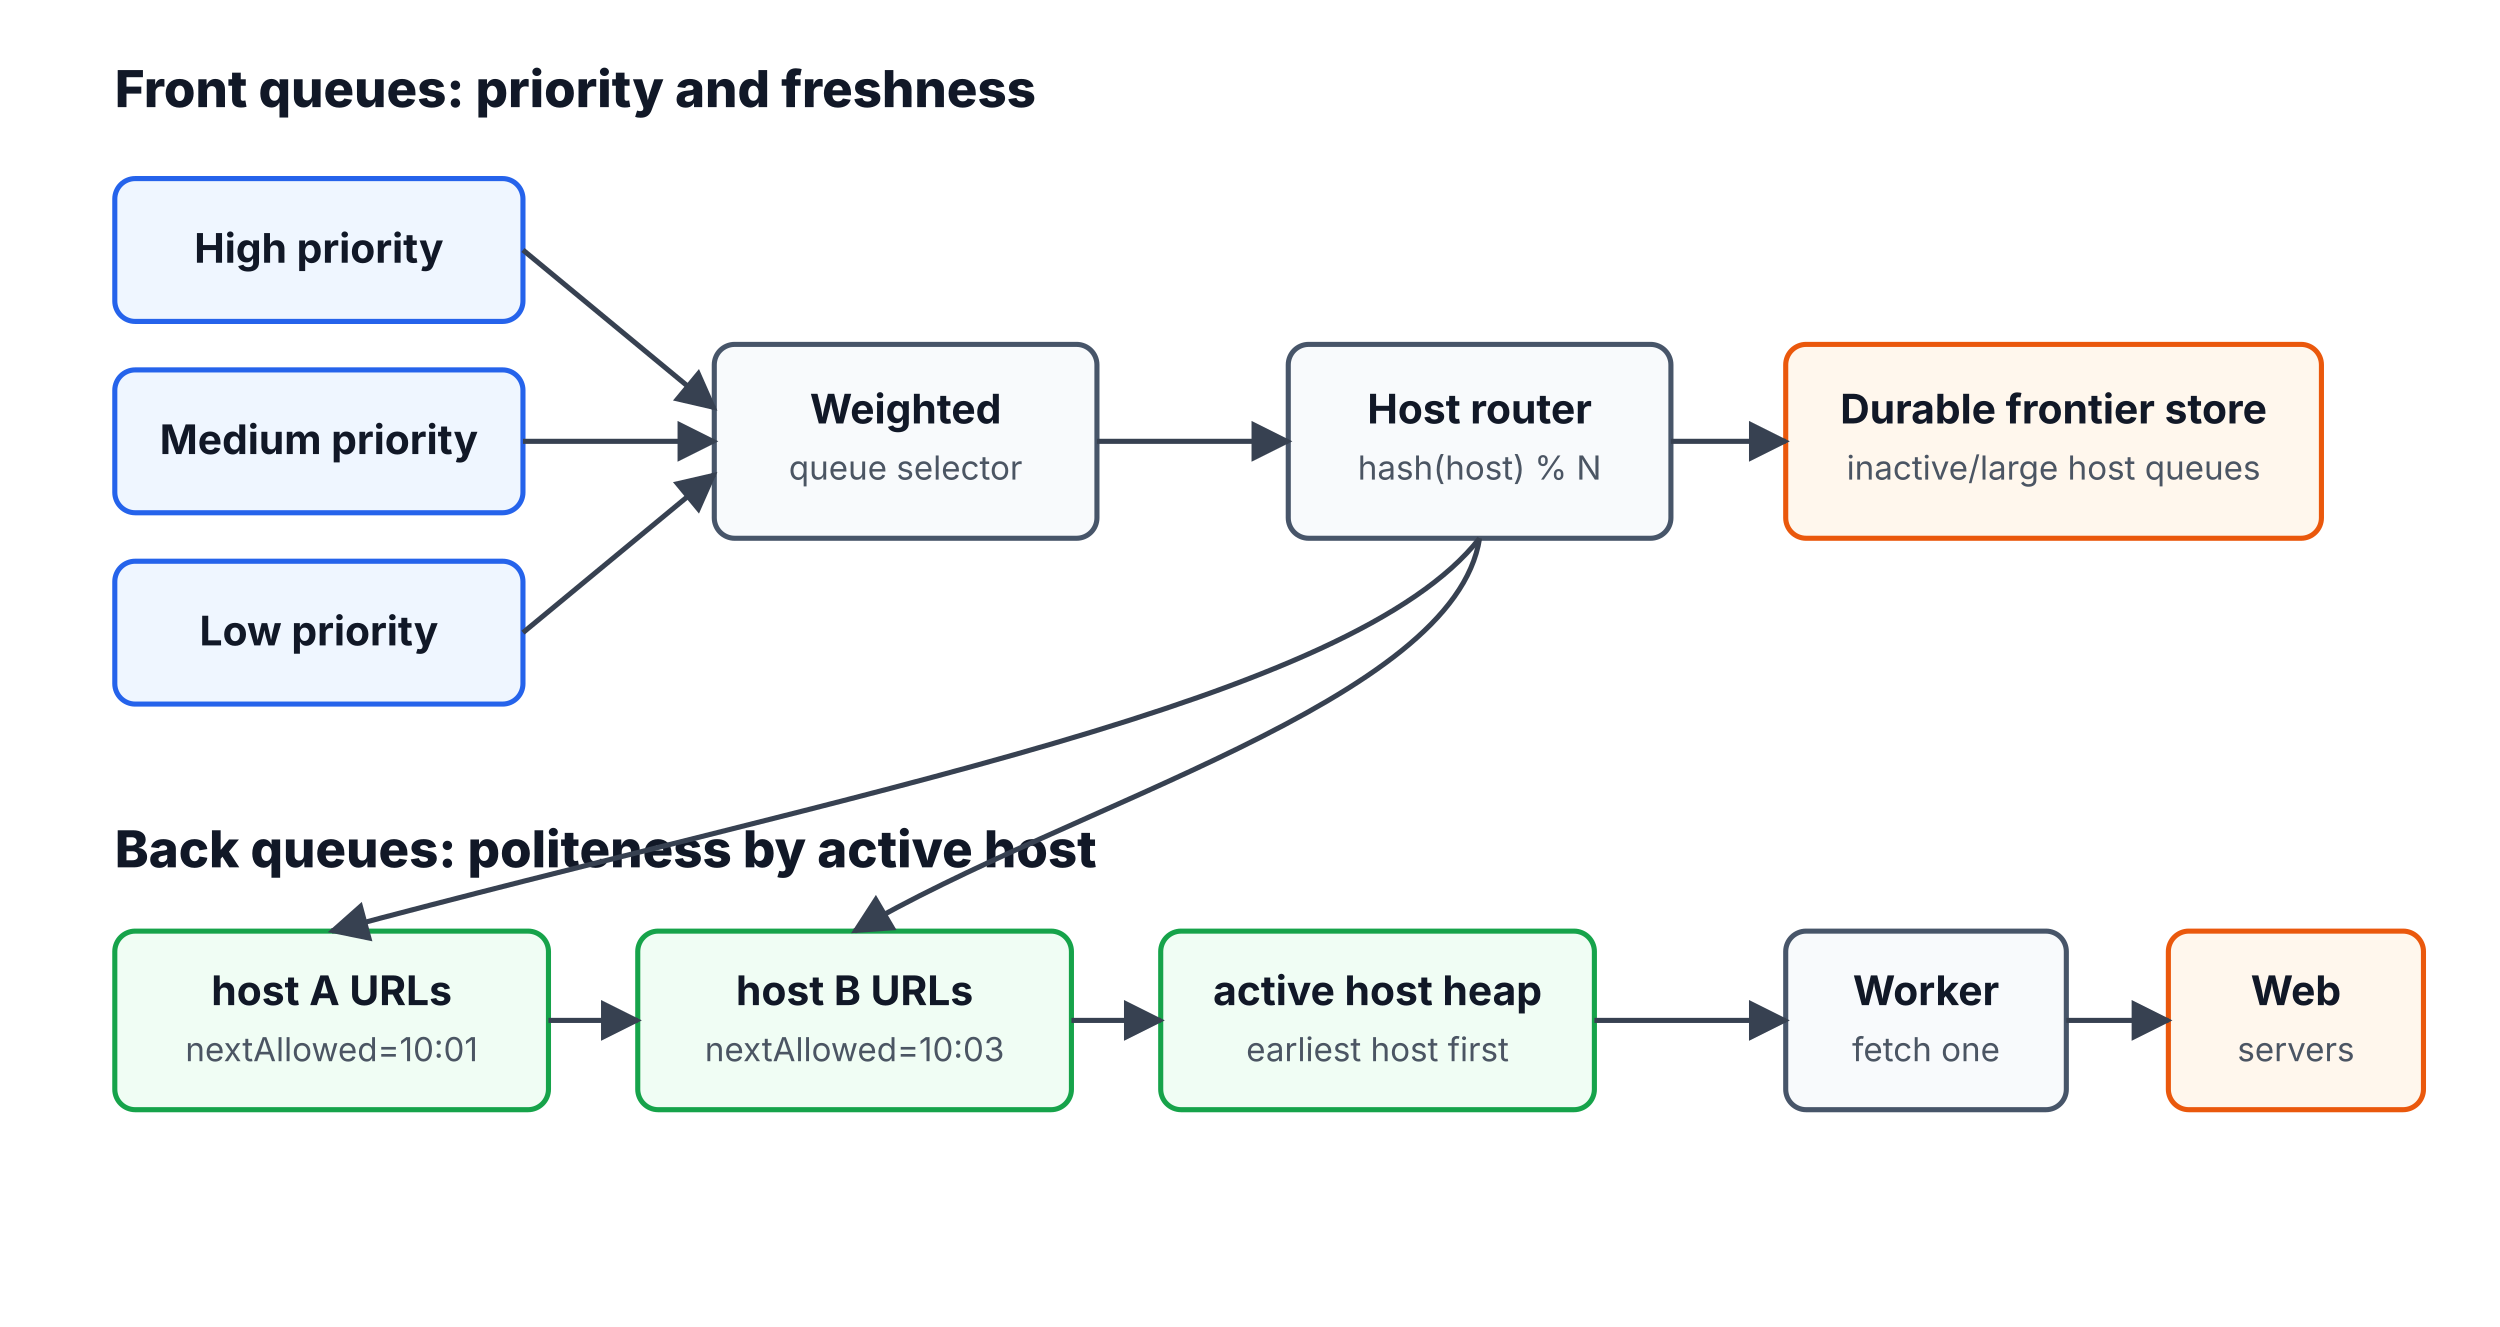
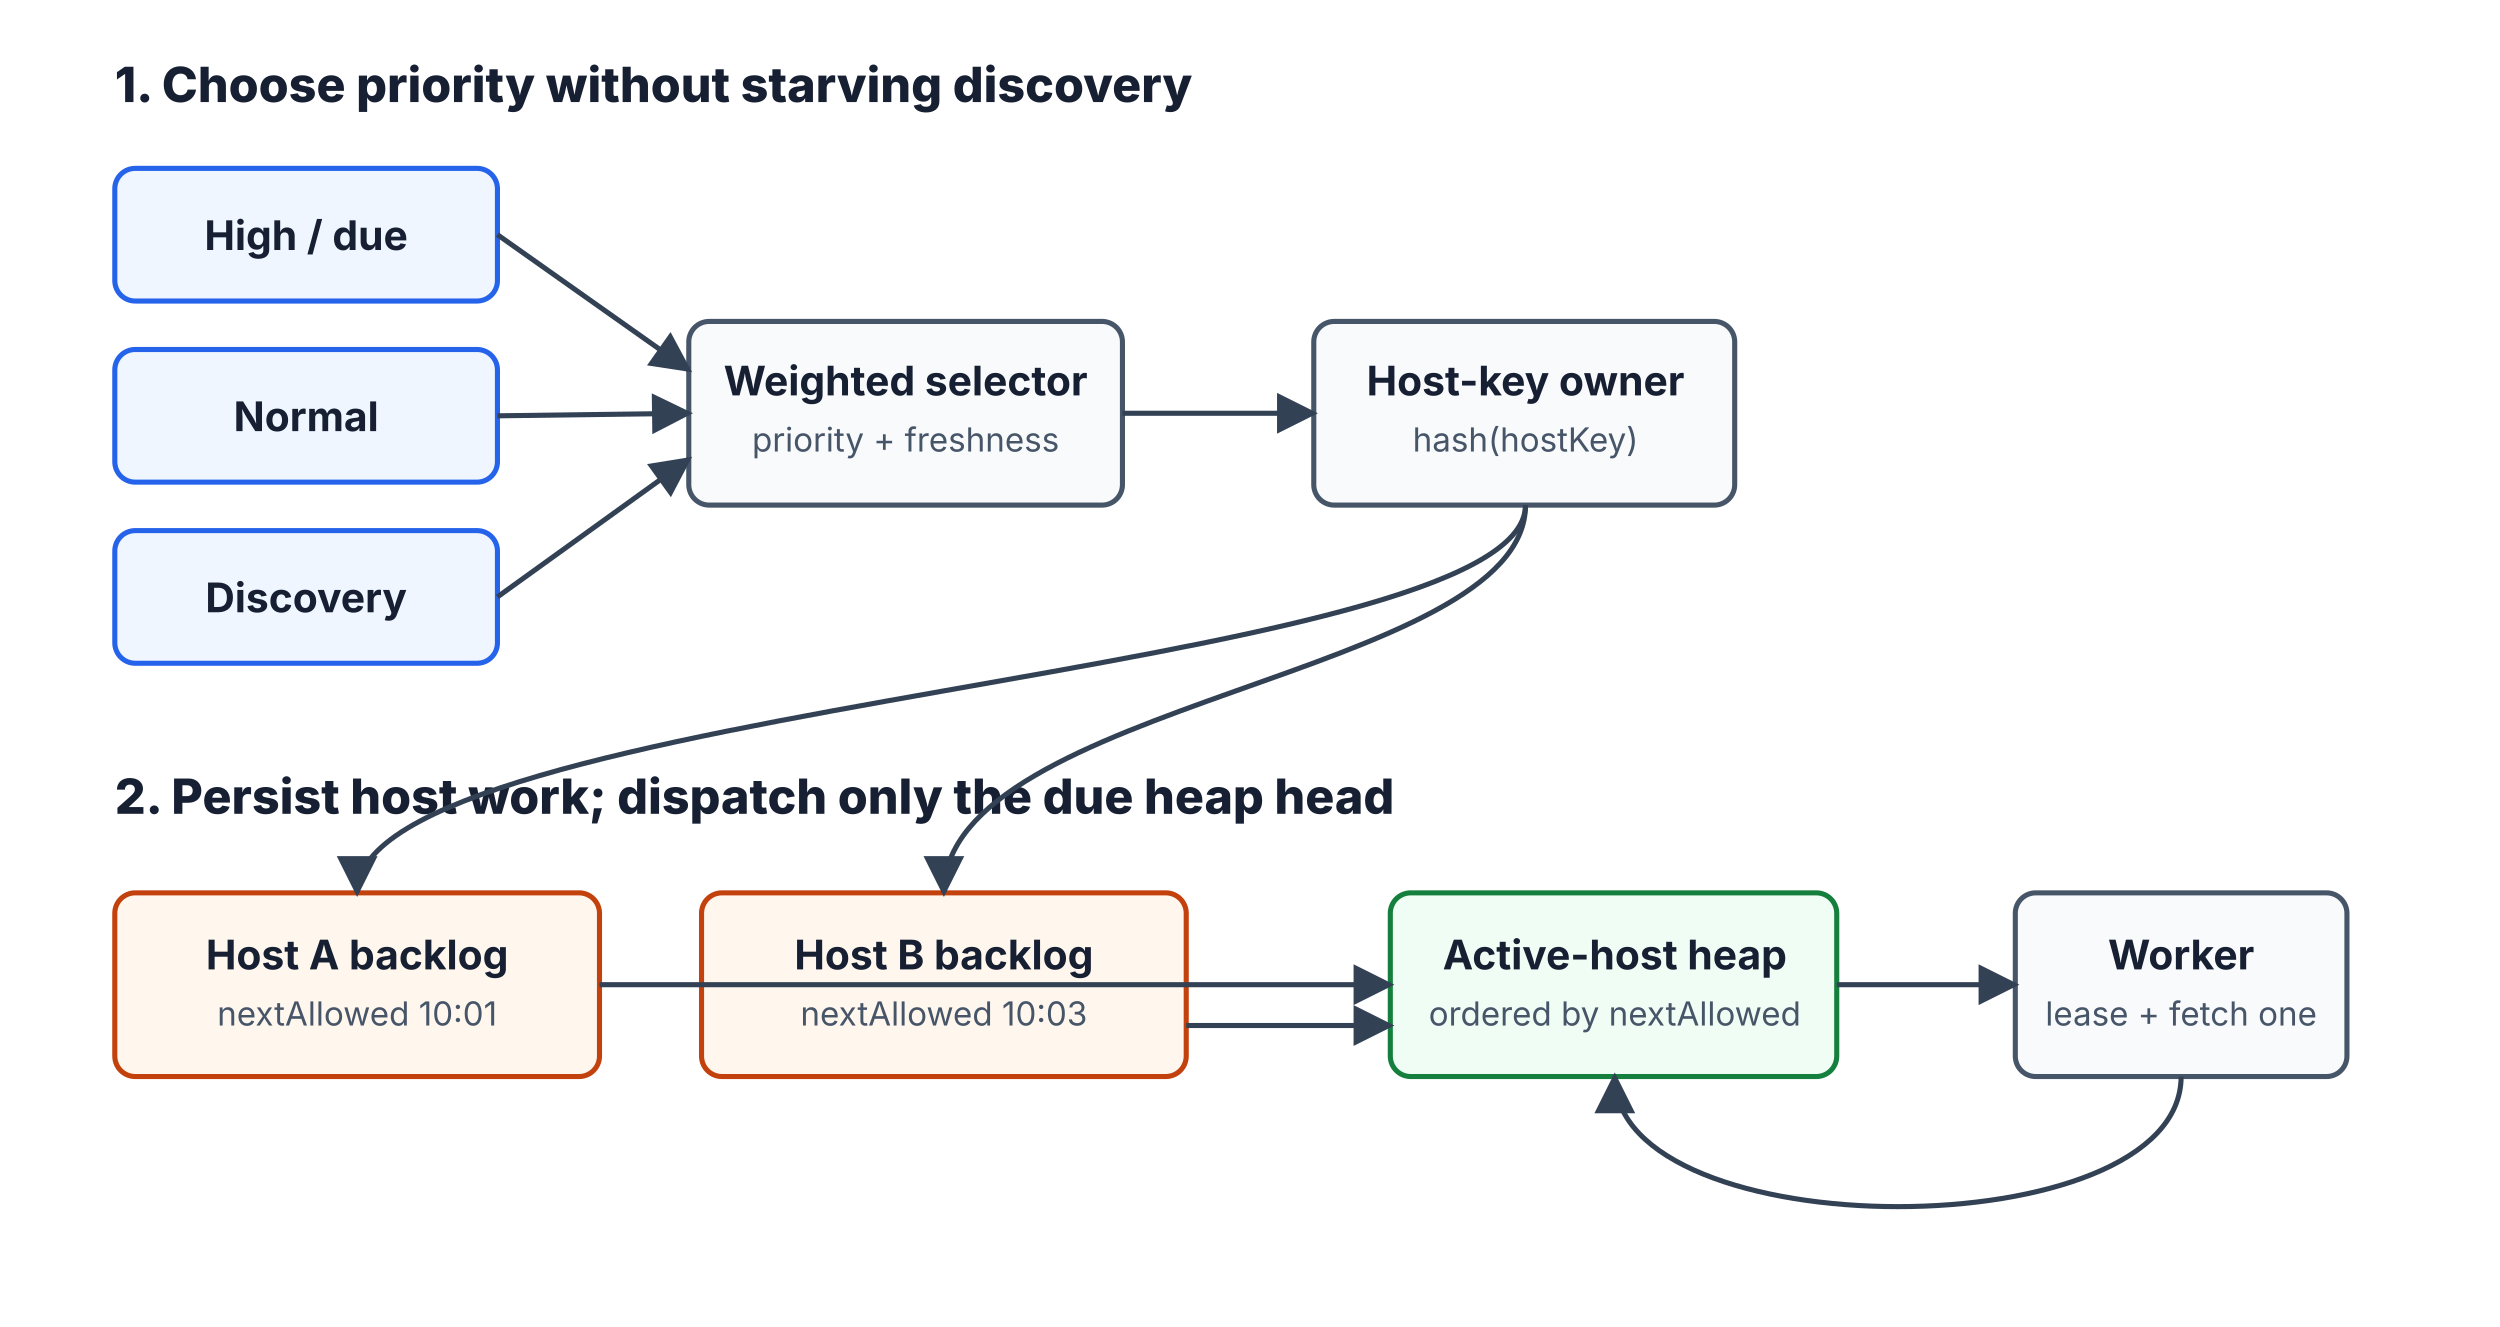
<svg xmlns="http://www.w3.org/2000/svg" width="980" height="520" viewBox="0 0 980 520" role="img" aria-labelledby="title desc">
  <defs>
    <marker id="arrow" viewBox="0 0 10 10" refX="9" refY="5" markerWidth="8" markerHeight="8" orient="auto-start-reverse">
-       <path d="M 0 0 L 10 5 L 0 10 z" fill="#374151" />
+       <path d="M0 0 L10 5 L0 10z" fill="#334155" />
    </marker>
-     <style>
-       text { font-family: Inter, Arial, sans-serif; fill: #111827; }
-       .front { fill: #eff6ff; stroke: #2563eb; stroke-width: 2; rx: 8; }
-       .host { fill: #f0fdf4; stroke: #16a34a; stroke-width: 2; rx: 8; }
-       .store { fill: #fff7ed; stroke: #ea580c; stroke-width: 2; rx: 8; }
-       .worker { fill: #f8fafc; stroke: #475569; stroke-width: 2; rx: 8; }
-       .line { stroke: #374151; stroke-width: 2; fill: none; marker-end: url(#arrow); }
-       .label { font-size: 16px; font-weight: 700; }
-       .small { font-size: 13px; fill: #4b5563; }
-       .section { font-size: 20px; font-weight: 800; }
-     </style>
+     <style>text{font-family:Inter,Arial,sans-serif;fill:#172033}.front{fill:#eff6ff;stroke:#2563eb;stroke-width:2;rx:8}.host{fill:#f0fdf4;stroke:#15803d;stroke-width:2;rx:8}.store{fill:#fff7ed;stroke:#c2410c;stroke-width:2;rx:8}.work{fill:#f8fafc;stroke:#475569;stroke-width:2;rx:8}.line{stroke:#334155;stroke-width:2;fill:none;marker-end:url(#arrow)}.label{font-size:16px;font-weight:700}.small{font-size:13px;fill:#475569}.section{font-size:19px;font-weight:800}</style>
  </defs>
-   <text x="45" y="42" class="section">Front queues: priority and freshness</text>
-   <rect x="45" y="70" width="160" height="56" class="front" />
-   <text x="125" y="103" text-anchor="middle" class="label">High priority</text>
-   <rect x="45" y="145" width="160" height="56" class="front" />
-   <text x="125" y="178" text-anchor="middle" class="label">Medium priority</text>
-   <rect x="45" y="220" width="160" height="56" class="front" />
-   <text x="125" y="253" text-anchor="middle" class="label">Low priority</text>
-   <rect x="280" y="135" width="150" height="76" class="worker" />
-   <text x="355" y="166" text-anchor="middle" class="label">Weighted</text>
-   <text x="355" y="188" text-anchor="middle" class="small">queue selector</text>
-   <rect x="505" y="135" width="150" height="76" class="worker" />
-   <text x="580" y="166" text-anchor="middle" class="label">Host router</text>
-   <text x="580" y="188" text-anchor="middle" class="small">hash(host) % N</text>
-   <text x="45" y="340" class="section">Back queues: politeness by active host</text>
-   <rect x="45" y="365" width="170" height="70" class="host" />
-   <text x="130" y="394" text-anchor="middle" class="label">host A URLs</text>
-   <text x="130" y="416" text-anchor="middle" class="small">nextAllowed=10:01</text>
-   <rect x="250" y="365" width="170" height="70" class="host" />
-   <text x="335" y="394" text-anchor="middle" class="label">host B URLs</text>
-   <text x="335" y="416" text-anchor="middle" class="small">nextAllowed=10:03</text>
-   <rect x="455" y="365" width="170" height="70" class="host" />
-   <text x="540" y="394" text-anchor="middle" class="label">active host heap</text>
-   <text x="540" y="416" text-anchor="middle" class="small">earliest host first</text>
-   <rect x="700" y="365" width="110" height="70" class="worker" />
-   <text x="755" y="394" text-anchor="middle" class="label">Worker</text>
-   <text x="755" y="416" text-anchor="middle" class="small">fetch one</text>
-   <rect x="850" y="365" width="100" height="70" class="store" />
-   <text x="900" y="394" text-anchor="middle" class="label">Web</text>
-   <text x="900" y="416" text-anchor="middle" class="small">servers</text>
-   <rect x="700" y="135" width="210" height="76" class="store" />
-   <text x="805" y="166" text-anchor="middle" class="label">Durable frontier store</text>
-   <text x="805" y="188" text-anchor="middle" class="small">inactive/large host queues</text>
-   <path d="M 205 98 L 280 160" class="line" />
-   <path d="M 205 173 L 280 173" class="line" />
-   <path d="M 205 248 L 280 186" class="line" />
-   <path d="M 430 173 L 505 173" class="line" />
-   <path d="M 655 173 L 700 173" class="line" />
-   <path d="M 580 211 C 530 275 335 310 130 365" class="line" />
-   <path d="M 580 211 C 570 275 420 315 335 365" class="line" />
-   <path d="M 215 400 L 250 400" class="line" />
-   <path d="M 420 400 L 455 400" class="line" />
-   <path d="M 625 400 L 700 400" class="line" />
-   <path d="M 810 400 L 850 400" class="line" />
+   <text x="45" y="40" class="section">1. Choose priority without starving discovery</text>
+   <rect x="45" y="66" width="150" height="52" class="front" />
+   <text x="120" y="98" text-anchor="middle" class="label">High / due</text>
+   <rect x="45" y="137" width="150" height="52" class="front" />
+   <text x="120" y="169" text-anchor="middle" class="label">Normal</text>
+   <rect x="45" y="208" width="150" height="52" class="front" />
+   <text x="120" y="240" text-anchor="middle" class="label">Discovery</text>
+   <rect x="270" y="126" width="170" height="72" class="work" />
+   <text x="355" y="155" text-anchor="middle" class="label">Weighted selector</text>
+   <text x="355" y="177" text-anchor="middle" class="small">priority + freshness</text>
+   <rect x="515" y="126" width="165" height="72" class="work" />
+   <text x="598" y="155" text-anchor="middle" class="label">Host-key owner</text>
+   <text x="598" y="177" text-anchor="middle" class="small">hash(hostKey)</text>
+   <path d="M195 92 L270 145" class="line" />
+   <path d="M195 163 L270 162" class="line" />
+   <path d="M195 234 L270 180" class="line" />
+   <path d="M440 162 L515 162" class="line" />
+   <text x="45" y="319" class="section">2. Persist host work; dispatch only the due heap head</text>
+   <rect x="45" y="350" width="190" height="72" class="store" />
+   <text x="140" y="380" text-anchor="middle" class="label">Host A backlog</text>
+   <text x="140" y="402" text-anchor="middle" class="small">nextAllowed 10:01</text>
+   <rect x="275" y="350" width="190" height="72" class="store" />
+   <text x="370" y="380" text-anchor="middle" class="label">Host B backlog</text>
+   <text x="370" y="402" text-anchor="middle" class="small">nextAllowed 10:03</text>
+   <rect x="545" y="350" width="175" height="72" class="host" />
+   <text x="633" y="380" text-anchor="middle" class="label">Active-host heap</text>
+   <text x="633" y="402" text-anchor="middle" class="small">ordered by nextAllowed</text>
+   <rect x="790" y="350" width="130" height="72" class="work" />
+   <text x="855" y="380" text-anchor="middle" class="label">Worker</text>
+   <text x="855" y="402" text-anchor="middle" class="small">lease + fetch one</text>
+   <path d="M598 198 C598 265 140 275 140 350" class="line" />
+   <path d="M598 198 C598 265 370 275 370 350" class="line" />
+   <path d="M235 386 L545 386" class="line" />
+   <path d="M465 402 L545 402" class="line" />
+   <path d="M720 386 L790 386" class="line" />
+   <path d="M855 422 C855 490 633 490 633 422" class="line" />
</svg>
